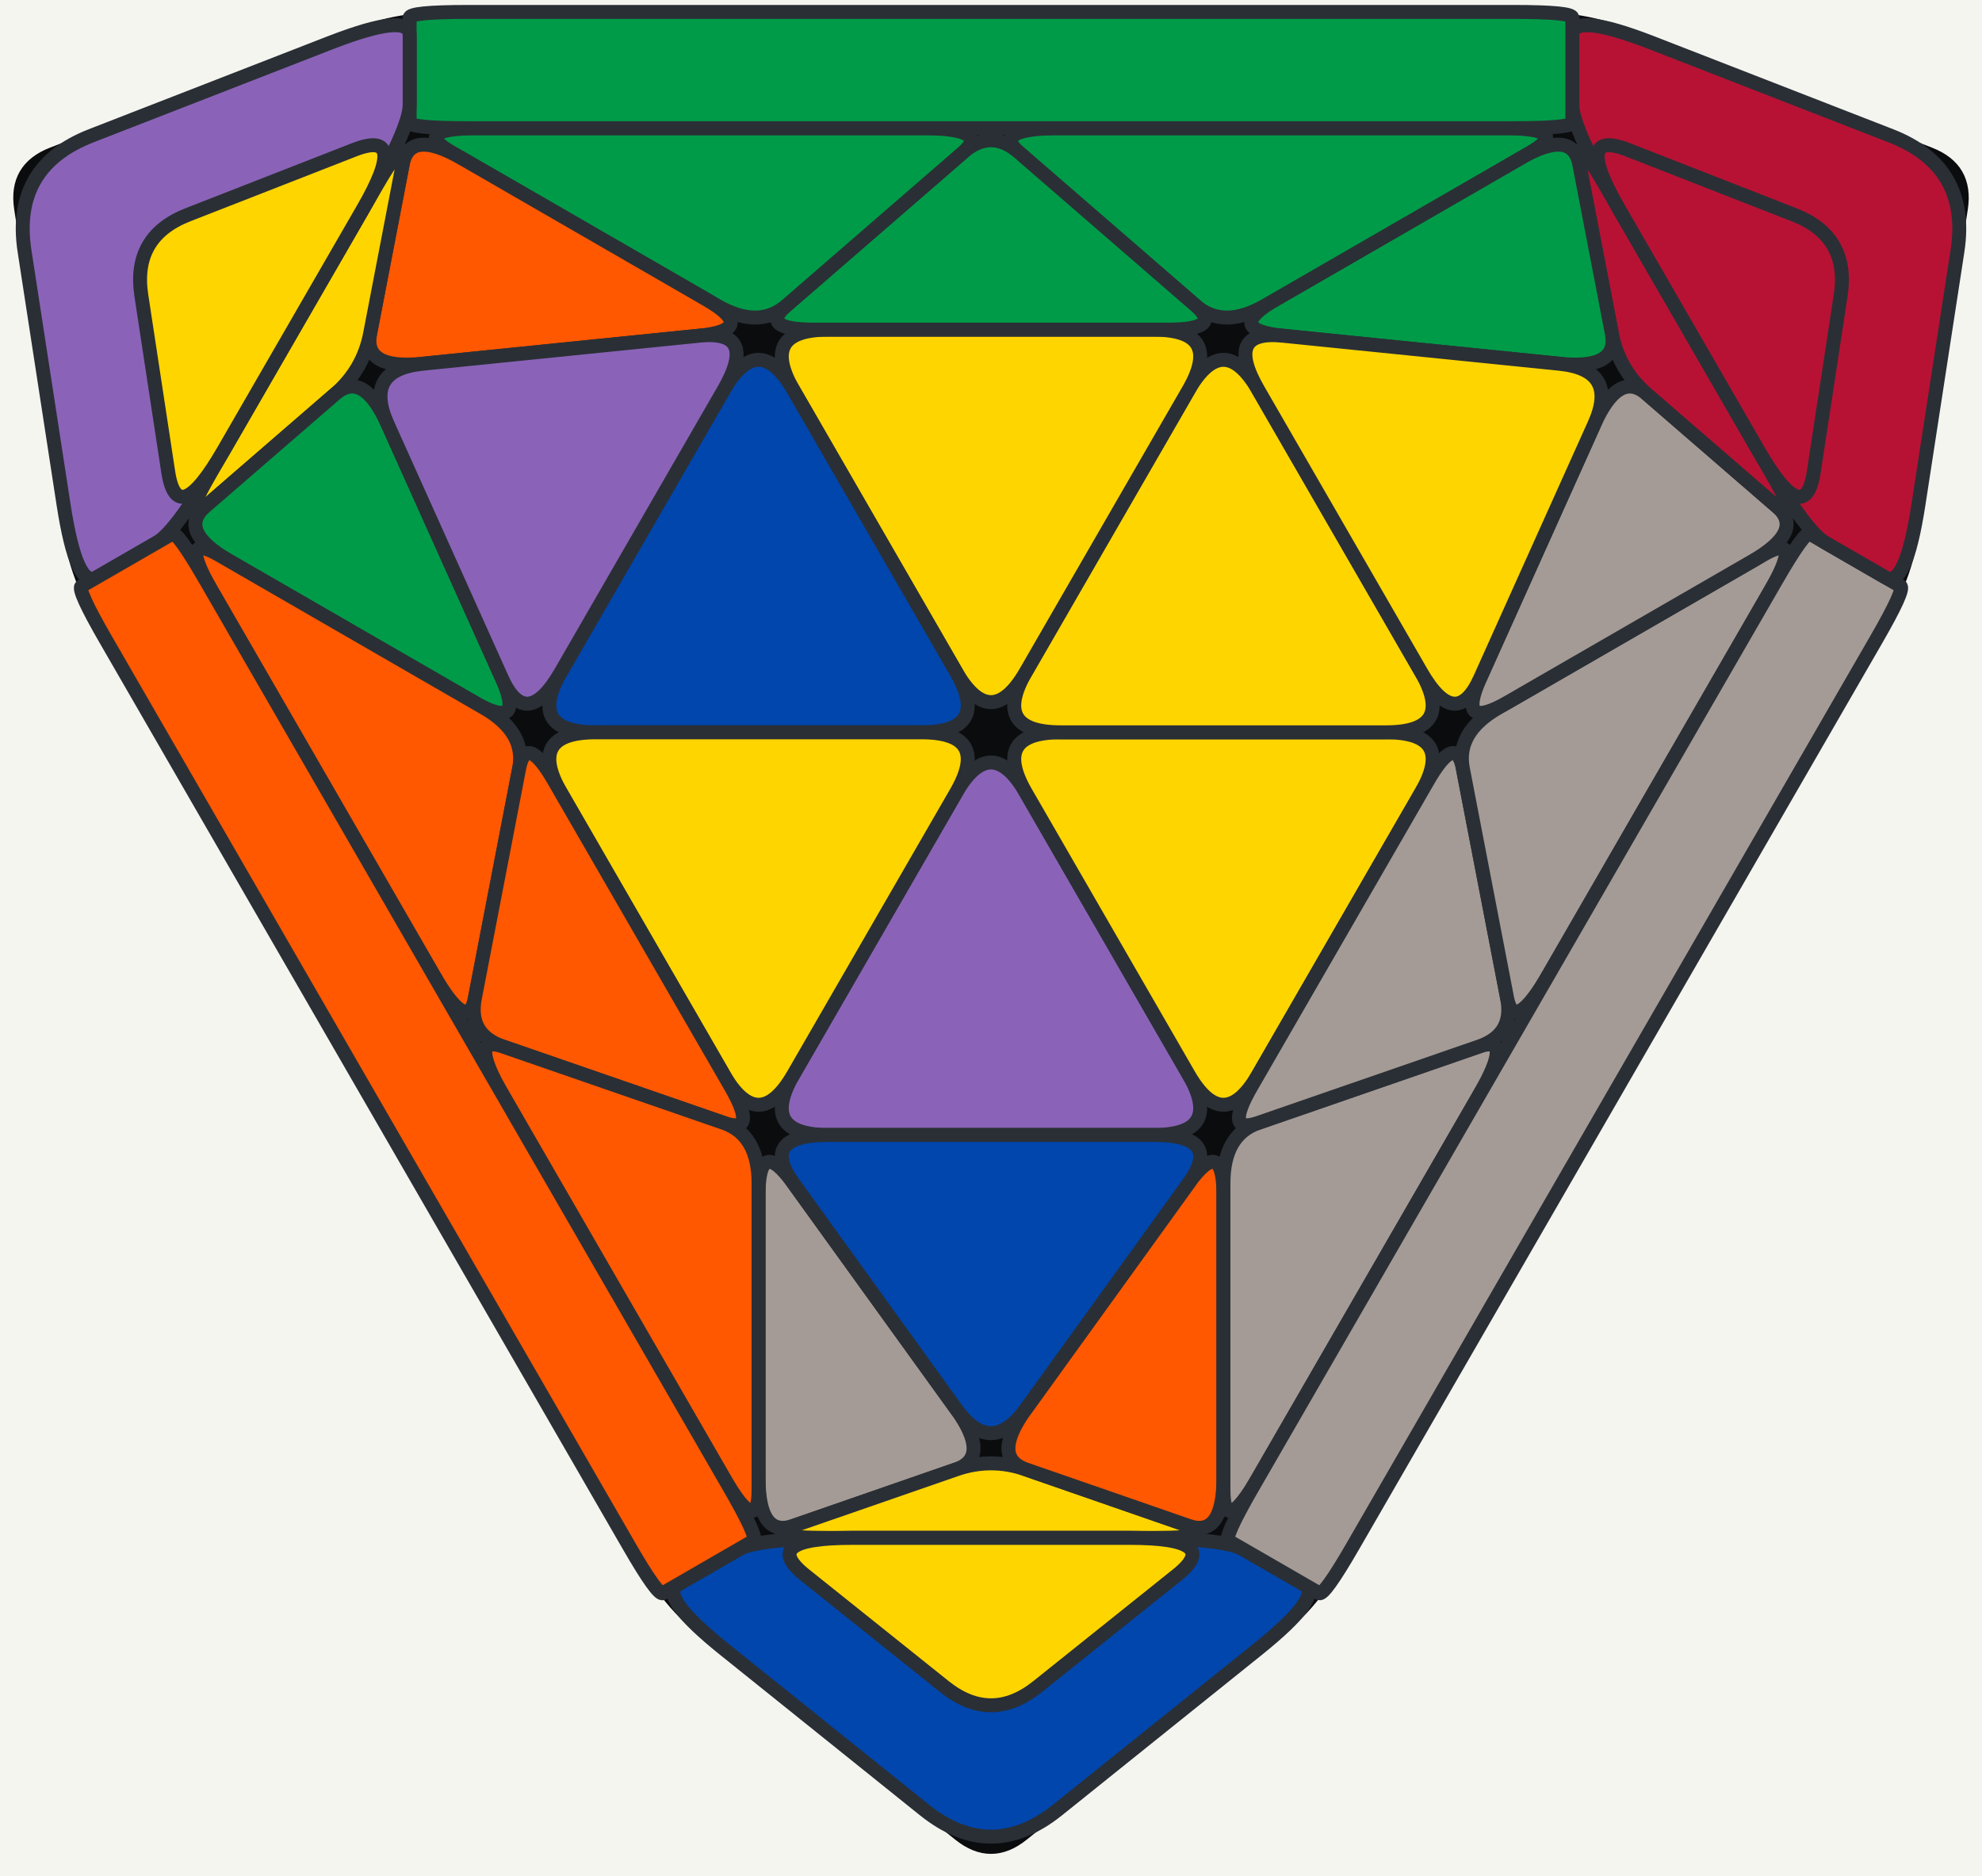
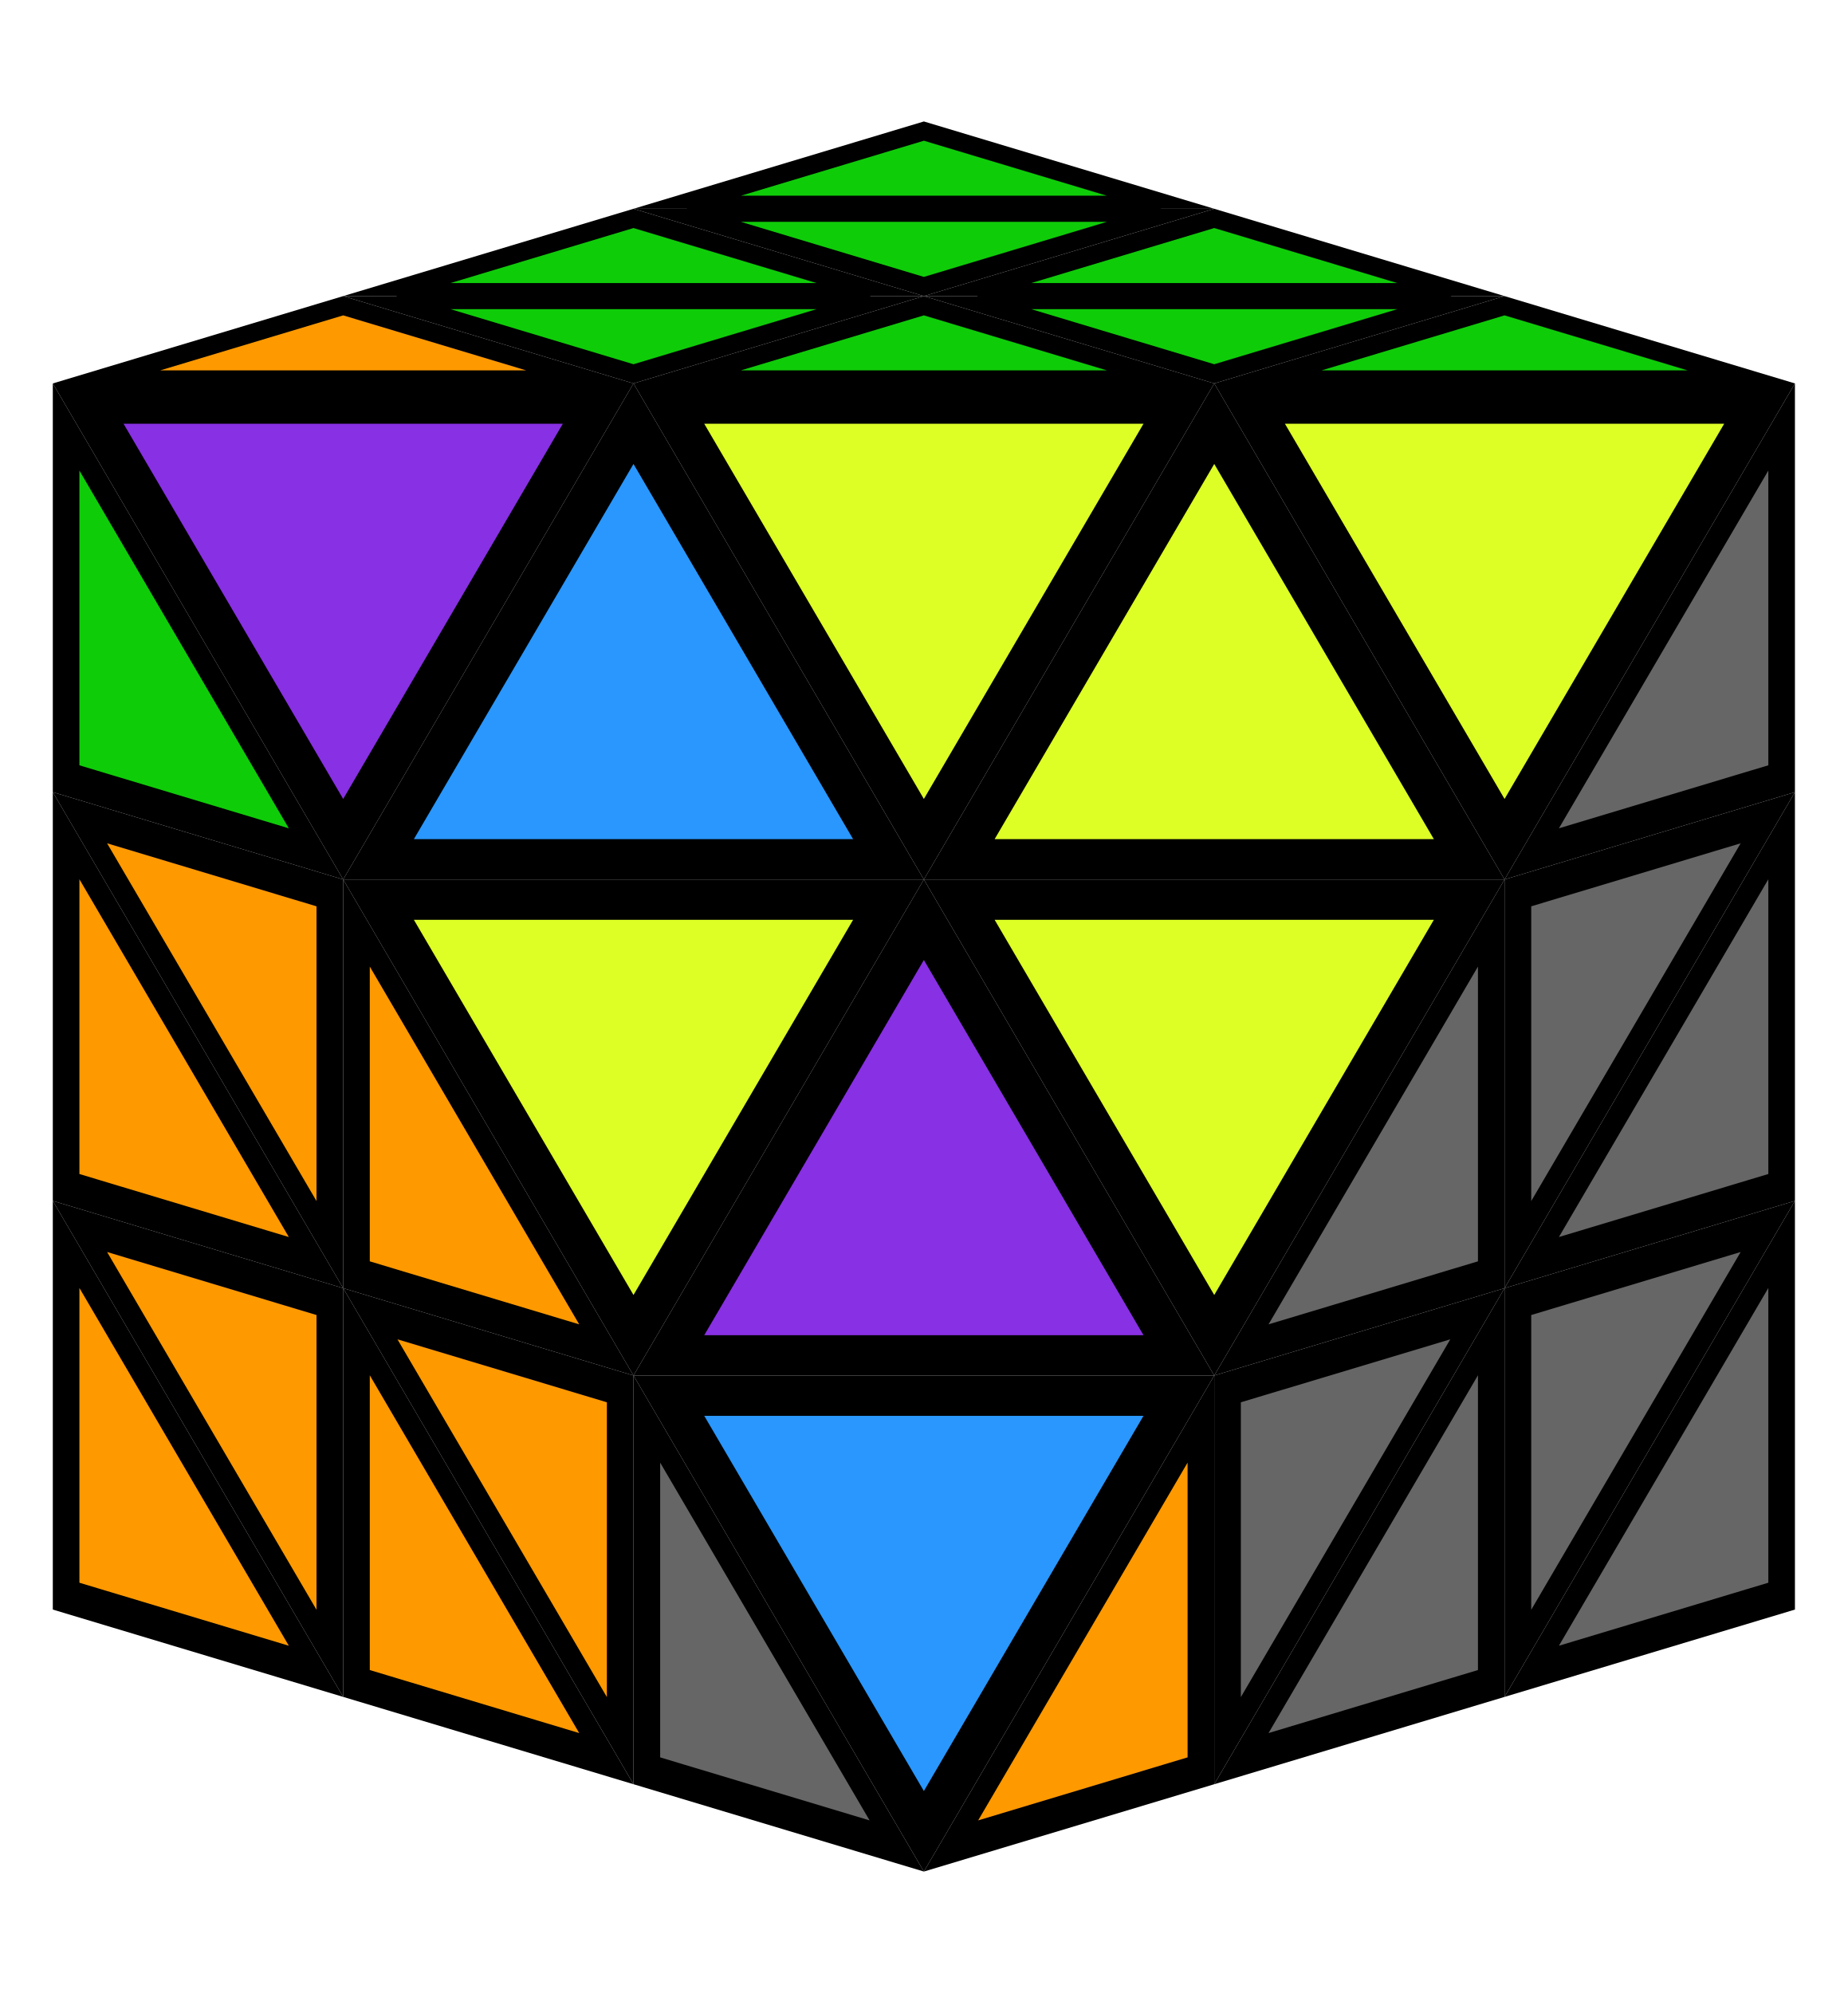
- <svg xmlns="http://www.w3.org/2000/svg" viewBox="-12.79 -9.45 25.58 24.2" role="img" aria-label="TCP C5 (2) Triangle combination and permutation, FTO 2-Look L3T case diagram">
-   <rect x="-14.79" y="-11.45" width="29.58" height="28.2" fill="#f5f5f0" rx="2.5" />
-   <path d="M-3.869 11.491L-0.430 14.251Q0.000 14.596,0.430 14.251L3.869 11.491 L0.430 14.251L3.869 11.491Q4.299 11.146,5.049 9.847L11.052 -0.550 L5.049 9.847L11.052 -0.550Q11.802 -1.850,11.886 -2.395L12.557 -6.753 L11.886 -2.395L12.557 -6.753Q12.641 -7.298,12.127 -7.498L8.017 -9.096 L12.127 -7.498L8.017 -9.096Q7.503 -9.296,6.003 -9.296L-6.003 -9.296 L6.003 -9.296L-6.003 -9.296Q-7.503 -9.296,-8.017 -9.096L-12.127 -7.498 L-8.017 -9.096L-12.127 -7.498Q-12.641 -7.298,-12.557 -6.753L-11.886 -2.395 L-12.557 -6.753L-11.886 -2.395Q-11.802 -1.850,-11.052 -0.550L-5.049 9.847 L-11.052 -0.550L-5.049 9.847Q-4.299 11.146,-3.869 11.491L-0.430 14.251Z" fill="#0b0c0e" stroke="#0b0c0e" stroke-width="0.1" stroke-linejoin="round" />
-   <path d="M-0.450 0.779L-2.550 4.417Q-3.000 5.196,-2.100 5.196L2.100 5.196 L-2.100 5.196L2.100 5.196Q3.000 5.196,2.550 4.417L0.450 0.779 L2.550 4.417L0.450 0.779Q0.000 0.000,-0.450 0.779L-2.550 4.417Z" fill="#8a63b8" stroke="#2a2f35" stroke-width="0.18" stroke-linejoin="round" />
-   <path d="M-3.000 5.976L-3.000 9.616Q-3.000 10.396,-2.550 10.240L-0.450 9.512 L-2.550 10.240L-0.450 9.512Q0.000 9.356,-0.450 8.732L-2.550 5.820 L-0.450 8.732L-2.550 5.820Q-3.000 5.196,-3.000 5.976L-3.000 9.616Z" fill="#a49b96" stroke="#2a2f35" stroke-width="0.18" stroke-linejoin="round" />
-   <path d="M-2.100 10.396L2.100 10.396Q3.000 10.396,2.550 10.240L0.450 9.512 L2.550 10.240L0.450 9.512Q0.000 9.356,-0.450 9.512L-2.550 10.240 L-0.450 9.512L-2.550 10.240Q-3.000 10.396,-2.100 10.396L2.100 10.396Z" fill="#ffd500" stroke="#2a2f35" stroke-width="0.18" stroke-linejoin="round" />
-   <path d="M3.000 9.616L3.000 5.976Q3.000 5.196,2.550 5.820L0.450 8.732 L2.550 5.820L0.450 8.732Q0.000 9.356,0.450 9.512L2.550 10.240 L0.450 9.512L2.550 10.240Q3.000 10.396,3.000 9.616L3.000 5.976Z" fill="#ff5800" stroke="#2a2f35" stroke-width="0.18" stroke-linejoin="round" />
-   <path d="M2.100 5.196L-2.100 5.196Q-3.000 5.196,-2.550 5.820L-0.450 8.732 L-2.550 5.820L-0.450 8.732Q0.000 9.356,0.450 8.732L2.550 5.820 L0.450 8.732L2.550 5.820Q3.000 5.196,2.100 5.196L-2.100 5.196Z" fill="#0046ad" stroke="#2a2f35" stroke-width="0.18" stroke-linejoin="round" />
-   <path d="M0.450 0.779L2.550 4.417Q3.000 5.196,3.450 4.417L5.550 0.779 L3.450 4.417L5.550 0.779Q6.000 0.000,5.100 0.000L0.900 0.000 L5.100 0.000L0.900 0.000Q0.000 0.000,0.450 0.779L2.550 4.417Z" fill="#ffd500" stroke="#2a2f35" stroke-width="0.18" stroke-linejoin="round" />
-   <path d="M3.000 5.820L3.000 9.772Q3.000 10.396,3.450 9.616L6.301 4.678 L3.450 9.616L6.301 4.678Q6.752 3.898,6.301 4.054L3.450 5.040 L6.301 4.054L3.450 5.040Q3.000 5.196,3.000 5.820L3.000 9.772Z" fill="#a49b96" stroke="#2a2f35" stroke-width="0.18" stroke-linejoin="round" />
-   <path d="M5.640 0.624L3.360 4.573Q3.000 5.196,3.450 5.040L6.301 4.054 L3.450 5.040L6.301 4.054Q6.752 3.898,6.661 3.430L6.090 0.468 L6.661 3.430L6.090 0.468Q6.000 0.000,5.640 0.624L3.360 4.573Z" fill="#a49b96" stroke="#2a2f35" stroke-width="0.18" stroke-linejoin="round" />
-   <path d="M6.090 0.468L6.661 3.430Q6.752 3.898,7.202 3.118L10.053 -1.820 L7.202 3.118L10.053 -1.820Q10.503 -2.600,9.963 -2.288L6.540 -0.312 L9.963 -2.288L6.540 -0.312Q6.000 0.000,6.090 0.468L6.661 3.430Z" fill="#a49b96" stroke="#2a2f35" stroke-width="0.18" stroke-linejoin="round" />
-   <path d="M-3.260 10.546L-4.039 10.996Q-4.299 11.146,-3.439 11.836L-0.860 13.906 L-3.439 11.836L-0.860 13.906Q0.000 14.596,0.860 13.906L3.439 11.836 L0.860 13.906L3.439 11.836Q4.299 11.146,4.039 10.996L3.260 10.546 L4.039 10.996L3.260 10.546Q3.000 10.396,1.800 10.396L-1.800 10.396 L1.800 10.396L-1.800 10.396Q-3.000 10.396,-3.260 10.546L-4.039 10.996Z" fill="#0046ad" stroke="#2a2f35" stroke-width="0.18" stroke-linejoin="round" />
-   <path d="M-2.400 10.876L-0.600 12.316Q0.000 12.796,0.600 12.316L2.400 10.876 L0.600 12.316L2.400 10.876Q3.000 10.396,1.800 10.396L-1.800 10.396 L1.800 10.396L-1.800 10.396Q-3.000 10.396,-2.400 10.876L-0.600 12.316Z" fill="#ffd500" stroke="#2a2f35" stroke-width="0.18" stroke-linejoin="round" />
-   <path d="M3.065 10.434L4.234 11.109Q4.299 11.146,4.674 10.496L11.427 -1.200 L4.674 10.496L11.427 -1.200Q11.802 -1.850,11.737 -1.887L10.568 -2.562 L11.737 -1.887L10.568 -2.562Q10.503 -2.600,10.128 -1.950L3.375 9.746 L10.128 -1.950L3.375 9.746Q3.000 10.396,3.065 10.434L4.234 11.109Z" fill="#a49b96" stroke="#2a2f35" stroke-width="0.18" stroke-linejoin="round" />
-   <path d="M0.900 0.000L5.100 0.000Q6.000 0.000,5.550 -0.779L3.450 -4.417 L5.550 -0.779L3.450 -4.417Q3.000 -5.196,2.550 -4.417L0.450 -0.779 L2.550 -4.417L0.450 -0.779Q-0.000 -0.000,0.900 0.000L5.100 0.000Z" fill="#ffd500" stroke="#2a2f35" stroke-width="0.18" stroke-linejoin="round" />
-   <path d="M6.675 -0.390L9.828 -2.210Q10.503 -2.600,10.143 -2.912L8.463 -4.366 L10.143 -2.912L8.463 -4.366Q8.103 -4.678,7.787 -3.976L6.315 -0.702 L7.787 -3.976L6.315 -0.702Q6.000 0.000,6.675 -0.390L9.828 -2.210Z" fill="#a49b96" stroke="#2a2f35" stroke-width="0.18" stroke-linejoin="round" />
-   <path d="M10.053 -3.379L7.953 -7.017Q7.503 -7.796,7.593 -7.328L8.013 -5.146 L7.593 -7.328L8.013 -5.146Q8.103 -4.678,8.463 -4.366L10.143 -2.912 L8.463 -4.366L10.143 -2.912Q10.503 -2.600,10.053 -3.379L7.953 -7.017Z" fill="#b71234" stroke="#2a2f35" stroke-width="0.18" stroke-linejoin="round" />
-   <path d="M6.828 -7.406L3.675 -5.586Q3.000 -5.196,3.765 -5.118L7.337 -4.756 L3.765 -5.118L7.337 -4.756Q8.103 -4.678,8.013 -5.146L7.593 -7.328 L8.013 -5.146L7.593 -7.328Q7.503 -7.796,6.828 -7.406L3.675 -5.586Z" fill="#009b48" stroke="#2a2f35" stroke-width="0.18" stroke-linejoin="round" />
-   <path d="M3.450 -4.417L5.550 -0.779Q6.000 0.000,6.315 -0.702L7.787 -3.976 L6.315 -0.702L7.787 -3.976Q8.103 -4.678,7.337 -4.756L3.765 -5.118 L7.337 -4.756L3.765 -5.118Q3.000 -5.196,3.450 -4.417L5.550 -0.779Z" fill="#ffd500" stroke="#2a2f35" stroke-width="0.18" stroke-linejoin="round" />
-   <path d="M0.450 -0.779L2.550 -4.417Q3.000 -5.196,2.100 -5.196L-2.100 -5.196 L2.100 -5.196L-2.100 -5.196Q-3.000 -5.196,-2.550 -4.417L-0.450 -0.779 L-2.550 -4.417L-0.450 -0.779Q-0.000 -0.000,0.450 -0.779L2.550 -4.417Z" fill="#ffd500" stroke="#2a2f35" stroke-width="0.18" stroke-linejoin="round" />
-   <path d="M3.540 -5.508L6.963 -7.484Q7.503 -7.796,6.603 -7.796L0.900 -7.796 L6.603 -7.796L0.900 -7.796Q0.000 -7.796,0.360 -7.484L2.640 -5.508 L0.360 -7.484L2.640 -5.508Q3.000 -5.196,3.540 -5.508L6.963 -7.484Z" fill="#009b48" stroke="#2a2f35" stroke-width="0.18" stroke-linejoin="round" />
-   <path d="M-2.280 -5.196L2.280 -5.196Q3.000 -5.196,2.640 -5.508L0.360 -7.484 L2.640 -5.508L0.360 -7.484Q0.000 -7.796,-0.360 -7.484L-2.640 -5.508 L-0.360 -7.484L-2.640 -5.508Q-3.000 -5.196,-2.280 -5.196L2.280 -5.196Z" fill="#009b48" stroke="#2a2f35" stroke-width="0.18" stroke-linejoin="round" />
-   <path d="M-2.640 -5.508L-0.360 -7.484Q0.000 -7.796,-0.900 -7.796L-6.603 -7.796 L-0.900 -7.796L-6.603 -7.796Q-7.503 -7.796,-6.963 -7.484L-3.540 -5.508 L-6.963 -7.484L-3.540 -5.508Q-3.000 -5.196,-2.640 -5.508L-0.360 -7.484Z" fill="#009b48" stroke="#2a2f35" stroke-width="0.18" stroke-linejoin="round" />
-   <path d="M10.763 -2.450L11.543 -2.000Q11.802 -1.850,11.970 -2.940L12.473 -6.208 L11.970 -2.940L12.473 -6.208Q12.641 -7.298,11.613 -7.698L8.531 -8.897 L11.613 -7.698L8.531 -8.897Q7.503 -9.296,7.503 -8.996L7.503 -8.096 L7.503 -8.996L7.503 -8.096Q7.503 -7.796,8.103 -6.757L9.903 -3.639 L8.103 -6.757L9.903 -3.639Q10.503 -2.600,10.763 -2.450L11.543 -2.000Z" fill="#b71234" stroke="#2a2f35" stroke-width="0.18" stroke-linejoin="round" />
-   <path d="M10.619 -3.360L10.966 -5.638Q11.082 -6.398,10.366 -6.678L8.219 -7.517 L10.366 -6.678L8.219 -7.517Q7.503 -7.796,8.103 -6.757L9.903 -3.639 L8.103 -6.757L9.903 -3.639Q10.503 -2.600,10.619 -3.360L10.966 -5.638Z" fill="#b71234" stroke="#2a2f35" stroke-width="0.18" stroke-linejoin="round" />
-   <path d="M7.503 -7.871L7.503 -9.221Q7.503 -9.296,6.753 -9.296L-6.753 -9.296 L6.753 -9.296L-6.753 -9.296Q-7.503 -9.296,-7.503 -9.221L-7.503 -7.871 L-7.503 -9.221L-7.503 -7.871Q-7.503 -7.796,-6.753 -7.796L6.753 -7.796 L-6.753 -7.796L6.753 -7.796Q7.503 -7.796,7.503 -7.871L7.503 -9.221Z" fill="#009b48" stroke="#2a2f35" stroke-width="0.18" stroke-linejoin="round" />
-   <path d="M-0.450 -0.779L-2.550 -4.417Q-3.000 -5.196,-3.450 -4.417L-5.550 -0.779 L-3.450 -4.417L-5.550 -0.779Q-6.000 0.000,-5.100 0.000L-0.900 0.000 L-5.100 0.000L-0.900 0.000Q0.000 0.000,-0.450 -0.779L-2.550 -4.417Z" fill="#0046ad" stroke="#2a2f35" stroke-width="0.18" stroke-linejoin="round" />
-   <path d="M-3.675 -5.586L-6.828 -7.406Q-7.503 -7.796,-7.593 -7.328L-8.013 -5.146 L-7.593 -7.328L-8.013 -5.146Q-8.103 -4.678,-7.337 -4.756L-3.765 -5.118 L-7.337 -4.756L-3.765 -5.118Q-3.000 -5.196,-3.675 -5.586L-6.828 -7.406Z" fill="#ff5800" stroke="#2a2f35" stroke-width="0.18" stroke-linejoin="round" />
-   <path d="M-7.953 -7.017L-10.053 -3.379Q-10.503 -2.600,-10.143 -2.912L-8.463 -4.366 L-10.143 -2.912L-8.463 -4.366Q-8.103 -4.678,-8.013 -5.146L-7.593 -7.328 L-8.013 -5.146L-7.593 -7.328Q-7.503 -7.796,-7.953 -7.017L-10.053 -3.379Z" fill="#ffd500" stroke="#2a2f35" stroke-width="0.18" stroke-linejoin="round" />
-   <path d="M-9.828 -2.210L-6.675 -0.390Q-6.000 0.000,-6.315 -0.702L-7.787 -3.976 L-6.315 -0.702L-7.787 -3.976Q-8.103 -4.678,-8.463 -4.366L-10.143 -2.912 L-8.463 -4.366L-10.143 -2.912Q-10.503 -2.600,-9.828 -2.210L-6.675 -0.390Z" fill="#009b48" stroke="#2a2f35" stroke-width="0.18" stroke-linejoin="round" />
-   <path d="M-5.550 -0.779L-3.450 -4.417Q-3.000 -5.196,-3.765 -5.118L-7.337 -4.756 L-3.765 -5.118L-7.337 -4.756Q-8.103 -4.678,-7.787 -3.976L-6.315 -0.702 L-7.787 -3.976L-6.315 -0.702Q-6.000 0.000,-5.550 -0.779L-3.450 -4.417Z" fill="#8a63b8" stroke="#2a2f35" stroke-width="0.18" stroke-linejoin="round" />
-   <path d="M-0.900 0.000L-5.100 0.000Q-6.000 0.000,-5.550 0.779L-3.450 4.417 L-5.550 0.779L-3.450 4.417Q-3.000 5.196,-2.550 4.417L-0.450 0.779 L-2.550 4.417L-0.450 0.779Q0.000 0.000,-0.900 0.000L-5.100 0.000Z" fill="#ffd500" stroke="#2a2f35" stroke-width="0.18" stroke-linejoin="round" />
-   <path d="M-6.540 -0.312L-9.963 -2.288Q-10.503 -2.600,-10.053 -1.820L-7.202 3.118 L-10.053 -1.820L-7.202 3.118Q-6.752 3.898,-6.661 3.430L-6.090 0.468 L-6.661 3.430L-6.090 0.468Q-6.000 0.000,-6.540 -0.312L-9.963 -2.288Z" fill="#ff5800" stroke="#2a2f35" stroke-width="0.18" stroke-linejoin="round" />
-   <path d="M-3.360 4.573L-5.640 0.624Q-6.000 0.000,-6.090 0.468L-6.661 3.430 L-6.090 0.468L-6.661 3.430Q-6.752 3.898,-6.301 4.054L-3.450 5.040 L-6.301 4.054L-3.450 5.040Q-3.000 5.196,-3.360 4.573L-5.640 0.624Z" fill="#ff5800" stroke="#2a2f35" stroke-width="0.18" stroke-linejoin="round" />
-   <path d="M-3.450 5.040L-6.301 4.054Q-6.752 3.898,-6.301 4.678L-3.450 9.616 L-6.301 4.678L-3.450 9.616Q-3.000 10.396,-3.000 9.772L-3.000 5.820 L-3.000 9.772L-3.000 5.820Q-3.000 5.196,-3.450 5.040L-6.301 4.054Z" fill="#ff5800" stroke="#2a2f35" stroke-width="0.18" stroke-linejoin="round" />
-   <path d="M-7.503 -8.096L-7.503 -8.996Q-7.503 -9.296,-8.531 -8.897L-11.613 -7.698 L-8.531 -8.897L-11.613 -7.698Q-12.641 -7.298,-12.473 -6.208L-11.970 -2.940 L-12.473 -6.208L-11.970 -2.940Q-11.802 -1.850,-11.543 -2.000L-10.763 -2.450 L-11.543 -2.000L-10.763 -2.450Q-10.503 -2.600,-9.903 -3.639L-8.103 -6.757 L-9.903 -3.639L-8.103 -6.757Q-7.503 -7.796,-7.503 -8.096L-7.503 -8.996Z" fill="#8a63b8" stroke="#2a2f35" stroke-width="0.18" stroke-linejoin="round" />
-   <path d="M-8.219 -7.517L-10.366 -6.678Q-11.082 -6.398,-10.966 -5.638L-10.619 -3.360 L-10.966 -5.638L-10.619 -3.360Q-10.503 -2.600,-9.903 -3.639L-8.103 -6.757 L-9.903 -3.639L-8.103 -6.757Q-7.503 -7.796,-8.219 -7.517L-10.366 -6.678Z" fill="#ffd500" stroke="#2a2f35" stroke-width="0.18" stroke-linejoin="round" />
-   <path d="M-10.568 -2.562L-11.737 -1.887Q-11.802 -1.850,-11.427 -1.200L-4.674 10.496 L-11.427 -1.200L-4.674 10.496Q-4.299 11.146,-4.234 11.109L-3.065 10.434 L-4.234 11.109L-3.065 10.434Q-3.000 10.396,-3.375 9.746L-10.128 -1.950 L-3.375 9.746L-10.128 -1.950Q-10.503 -2.600,-10.568 -2.562L-11.737 -1.887Z" fill="#ff5800" stroke="#2a2f35" stroke-width="0.18" stroke-linejoin="round" />
+ <svg xmlns="http://www.w3.org/2000/svg" viewBox="0 0 279.92 301.94" role="img" aria-label="TCP C5 (2) case, FTO">
+   <path d="M95.97 31.63L139.96 18.40L183.95 31.63Z" fill="#000000" />
+   <path d="M8.00 181.93L51.99 257.08L8.00 243.85Z" fill="#000000" />
+   <path d="M271.92 243.85L227.93 257.08L271.92 181.93Z" fill="#000000" />
+   <path d="M183.95 31.63L139.96 44.86L95.97 31.63Z" fill="#000000" />
+   <path d="M51.99 44.86L95.97 31.63L139.96 44.86Z" fill="#000000" />
+   <path d="M139.96 44.86L183.95 31.63L227.93 44.86Z" fill="#000000" />
+   <path d="M51.99 257.08L8.00 181.93L51.99 195.16Z" fill="#000000" />
+   <path d="M227.93 195.16L271.92 181.93L227.93 257.08Z" fill="#000000" />
+   <path d="M8.00 120.01L51.99 195.16L8.00 181.93Z" fill="#000000" />
+   <path d="M271.92 181.93L227.93 195.16L271.92 120.01Z" fill="#000000" />
+   <path d="M51.99 195.16L95.97 270.31L51.99 257.08Z" fill="#000000" />
+   <path d="M227.93 257.08L183.95 270.31L227.93 195.16Z" fill="#000000" />
+   <path d="M139.96 44.86L95.97 58.09L51.99 44.86Z" fill="#000000" />
+   <path d="M227.93 44.86L183.95 58.09L139.96 44.86Z" fill="#000000" />
+   <path d="M51.99 195.16L8.00 120.01L51.99 133.24Z" fill="#000000" />
+   <path d="M227.93 133.24L271.92 120.01L227.93 195.16Z" fill="#000000" />
+   <path d="M183.95 58.09L227.93 44.86L271.92 58.09Z" fill="#000000" />
+   <path d="M95.97 58.09L139.96 44.86L183.95 58.09Z" fill="#000000" />
+   <path d="M8.00 58.09L51.99 44.86L95.97 58.09Z" fill="#000000" />
+   <path d="M95.97 270.31L51.99 195.16L95.97 208.39Z" fill="#000000" />
+   <path d="M183.95 208.39L227.93 195.16L183.95 270.31Z" fill="#000000" />
+   <path d="M8.00 58.09L51.99 133.24L8.00 120.01Z" fill="#000000" />
+   <path d="M271.92 120.01L227.93 133.24L271.92 58.09Z" fill="#000000" />
+   <path d="M51.99 133.24L95.97 208.39L51.99 195.16Z" fill="#000000" />
+   <path d="M227.93 195.16L183.95 208.39L227.93 133.24Z" fill="#000000" />
+   <path d="M95.97 58.09L139.96 133.24L183.95 58.09Z" fill="#000000" />
+   <path d="M183.95 58.09L227.93 133.24L271.92 58.09Z" fill="#000000" />
+   <path d="M8.00 58.09L51.99 133.24L95.97 58.09Z" fill="#000000" />
+   <path d="M227.93 133.24L183.95 58.09L139.96 133.24Z" fill="#000000" />
+   <path d="M139.96 133.24L95.97 58.09L51.99 133.24Z" fill="#000000" />
+   <path d="M95.97 208.39L139.96 283.54L95.97 270.31Z" fill="#000000" />
+   <path d="M183.95 270.31L139.96 283.54L183.95 208.39Z" fill="#000000" />
+   <path d="M139.96 133.24L183.95 208.39L227.93 133.24Z" fill="#000000" />
+   <path d="M51.99 133.24L95.97 208.39L139.96 133.24Z" fill="#000000" />
+   <path d="M183.95 208.39L139.96 133.24L95.97 208.39Z" fill="#000000" />
+   <path d="M95.97 208.39L139.96 283.54L183.95 208.39Z" fill="#000000" />
+   <path d="M104.77 30.75L139.96 20.17L175.15 30.75Z" fill="#0fcc09" stroke="#000000" stroke-width="2.2" stroke-linejoin="round" />
+   <path d="M10.93 191.07L46.12 251.19L10.93 240.60Z" fill="#ff9900" stroke="#000000" stroke-width="2.2" stroke-linejoin="round" />
+   <path d="M268.99 240.60L233.80 251.19L268.99 191.07Z" fill="#666666" stroke="#000000" stroke-width="2.2" stroke-linejoin="round" />
+   <path d="M175.15 32.51L139.96 43.10L104.77 32.51Z" fill="#0fcc09" stroke="#000000" stroke-width="2.2" stroke-linejoin="round" />
+   <path d="M60.78 43.98L95.97 33.40L131.16 43.98Z" fill="#0fcc09" stroke="#000000" stroke-width="2.2" stroke-linejoin="round" />
+   <path d="M148.76 43.98L183.95 33.40L219.14 43.98Z" fill="#0fcc09" stroke="#000000" stroke-width="2.2" stroke-linejoin="round" />
+   <path d="M49.05 247.94L13.86 187.82L49.05 198.41Z" fill="#ff9900" stroke="#000000" stroke-width="2.2" stroke-linejoin="round" />
+   <path d="M230.87 198.41L266.06 187.82L230.87 247.94Z" fill="#666666" stroke="#000000" stroke-width="2.2" stroke-linejoin="round" />
+   <path d="M10.93 129.15L46.12 189.27L10.93 178.68Z" fill="#ff9900" stroke="#000000" stroke-width="2.2" stroke-linejoin="round" />
+   <path d="M268.99 178.68L233.80 189.27L268.99 129.15Z" fill="#666666" stroke="#000000" stroke-width="2.2" stroke-linejoin="round" />
+   <path d="M54.92 204.30L90.11 264.42L54.92 253.83Z" fill="#ff9900" stroke="#000000" stroke-width="2.2" stroke-linejoin="round" />
+   <path d="M225.00 253.83L189.81 264.42L225.00 204.30Z" fill="#666666" stroke="#000000" stroke-width="2.2" stroke-linejoin="round" />
+   <path d="M131.16 45.74L95.97 56.33L60.78 45.74Z" fill="#0fcc09" stroke="#000000" stroke-width="2.2" stroke-linejoin="round" />
+   <path d="M219.14 45.74L183.95 56.33L148.76 45.74Z" fill="#0fcc09" stroke="#000000" stroke-width="2.2" stroke-linejoin="round" />
+   <path d="M49.05 186.02L13.86 125.90L49.05 136.49Z" fill="#ff9900" stroke="#000000" stroke-width="2.2" stroke-linejoin="round" />
+   <path d="M230.87 136.49L266.06 125.90L230.87 186.02Z" fill="#666666" stroke="#000000" stroke-width="2.2" stroke-linejoin="round" />
+   <path d="M192.74 57.21L227.93 46.63L263.12 57.21Z" fill="#0fcc09" stroke="#000000" stroke-width="2.2" stroke-linejoin="round" />
+   <path d="M104.77 57.21L139.96 46.63L175.15 57.21Z" fill="#0fcc09" stroke="#000000" stroke-width="2.2" stroke-linejoin="round" />
+   <path d="M16.80 57.21L51.99 46.63L87.18 57.21Z" fill="#ff9900" stroke="#000000" stroke-width="2.2" stroke-linejoin="round" />
+   <path d="M93.04 261.17L57.85 201.05L93.04 211.63Z" fill="#ff9900" stroke="#000000" stroke-width="2.2" stroke-linejoin="round" />
+   <path d="M186.88 211.63L222.07 201.05L186.88 261.17Z" fill="#666666" stroke="#000000" stroke-width="2.2" stroke-linejoin="round" />
+   <path d="M10.93 67.23L46.12 127.35L10.93 116.76Z" fill="#0fcc09" stroke="#000000" stroke-width="2.2" stroke-linejoin="round" />
+   <path d="M268.99 116.76L233.80 127.35L268.99 67.23Z" fill="#666666" stroke="#000000" stroke-width="2.2" stroke-linejoin="round" />
+   <path d="M54.92 142.38L90.11 202.50L54.92 191.91Z" fill="#ff9900" stroke="#000000" stroke-width="2.2" stroke-linejoin="round" />
+   <path d="M225.00 191.91L189.81 202.50L225.00 142.38Z" fill="#666666" stroke="#000000" stroke-width="2.2" stroke-linejoin="round" />
+   <path d="M104.77 63.10L139.96 123.22L175.15 63.10Z" fill="#deff26" stroke="#000000" stroke-width="2.2" stroke-linejoin="round" />
+   <path d="M192.74 63.10L227.93 123.22L263.12 63.10Z" fill="#deff26" stroke="#000000" stroke-width="2.2" stroke-linejoin="round" />
+   <path d="M16.80 63.10L51.99 123.22L87.18 63.10Z" fill="#8830e3" stroke="#000000" stroke-width="2.2" stroke-linejoin="round" />
+   <path d="M219.14 128.23L183.95 68.11L148.76 128.23Z" fill="#deff26" stroke="#000000" stroke-width="2.2" stroke-linejoin="round" />
+   <path d="M131.16 128.23L95.97 68.11L60.78 128.23Z" fill="#2997fd" stroke="#000000" stroke-width="2.2" stroke-linejoin="round" />
+   <path d="M98.91 217.53L134.10 277.65L98.91 267.06Z" fill="#666666" stroke="#000000" stroke-width="2.2" stroke-linejoin="round" />
+   <path d="M181.01 267.06L145.82 277.65L181.01 217.53Z" fill="#ff9900" stroke="#000000" stroke-width="2.2" stroke-linejoin="round" />
+   <path d="M148.76 138.25L183.95 198.37L219.14 138.25Z" fill="#deff26" stroke="#000000" stroke-width="2.2" stroke-linejoin="round" />
+   <path d="M60.78 138.25L95.97 198.37L131.16 138.25Z" fill="#deff26" stroke="#000000" stroke-width="2.2" stroke-linejoin="round" />
+   <path d="M175.15 203.38L139.96 143.26L104.77 203.38Z" fill="#8830e3" stroke="#000000" stroke-width="2.2" stroke-linejoin="round" />
+   <path d="M104.77 213.40L139.96 273.52L175.15 213.40Z" fill="#2997fd" stroke="#000000" stroke-width="2.2" stroke-linejoin="round" />
</svg>
